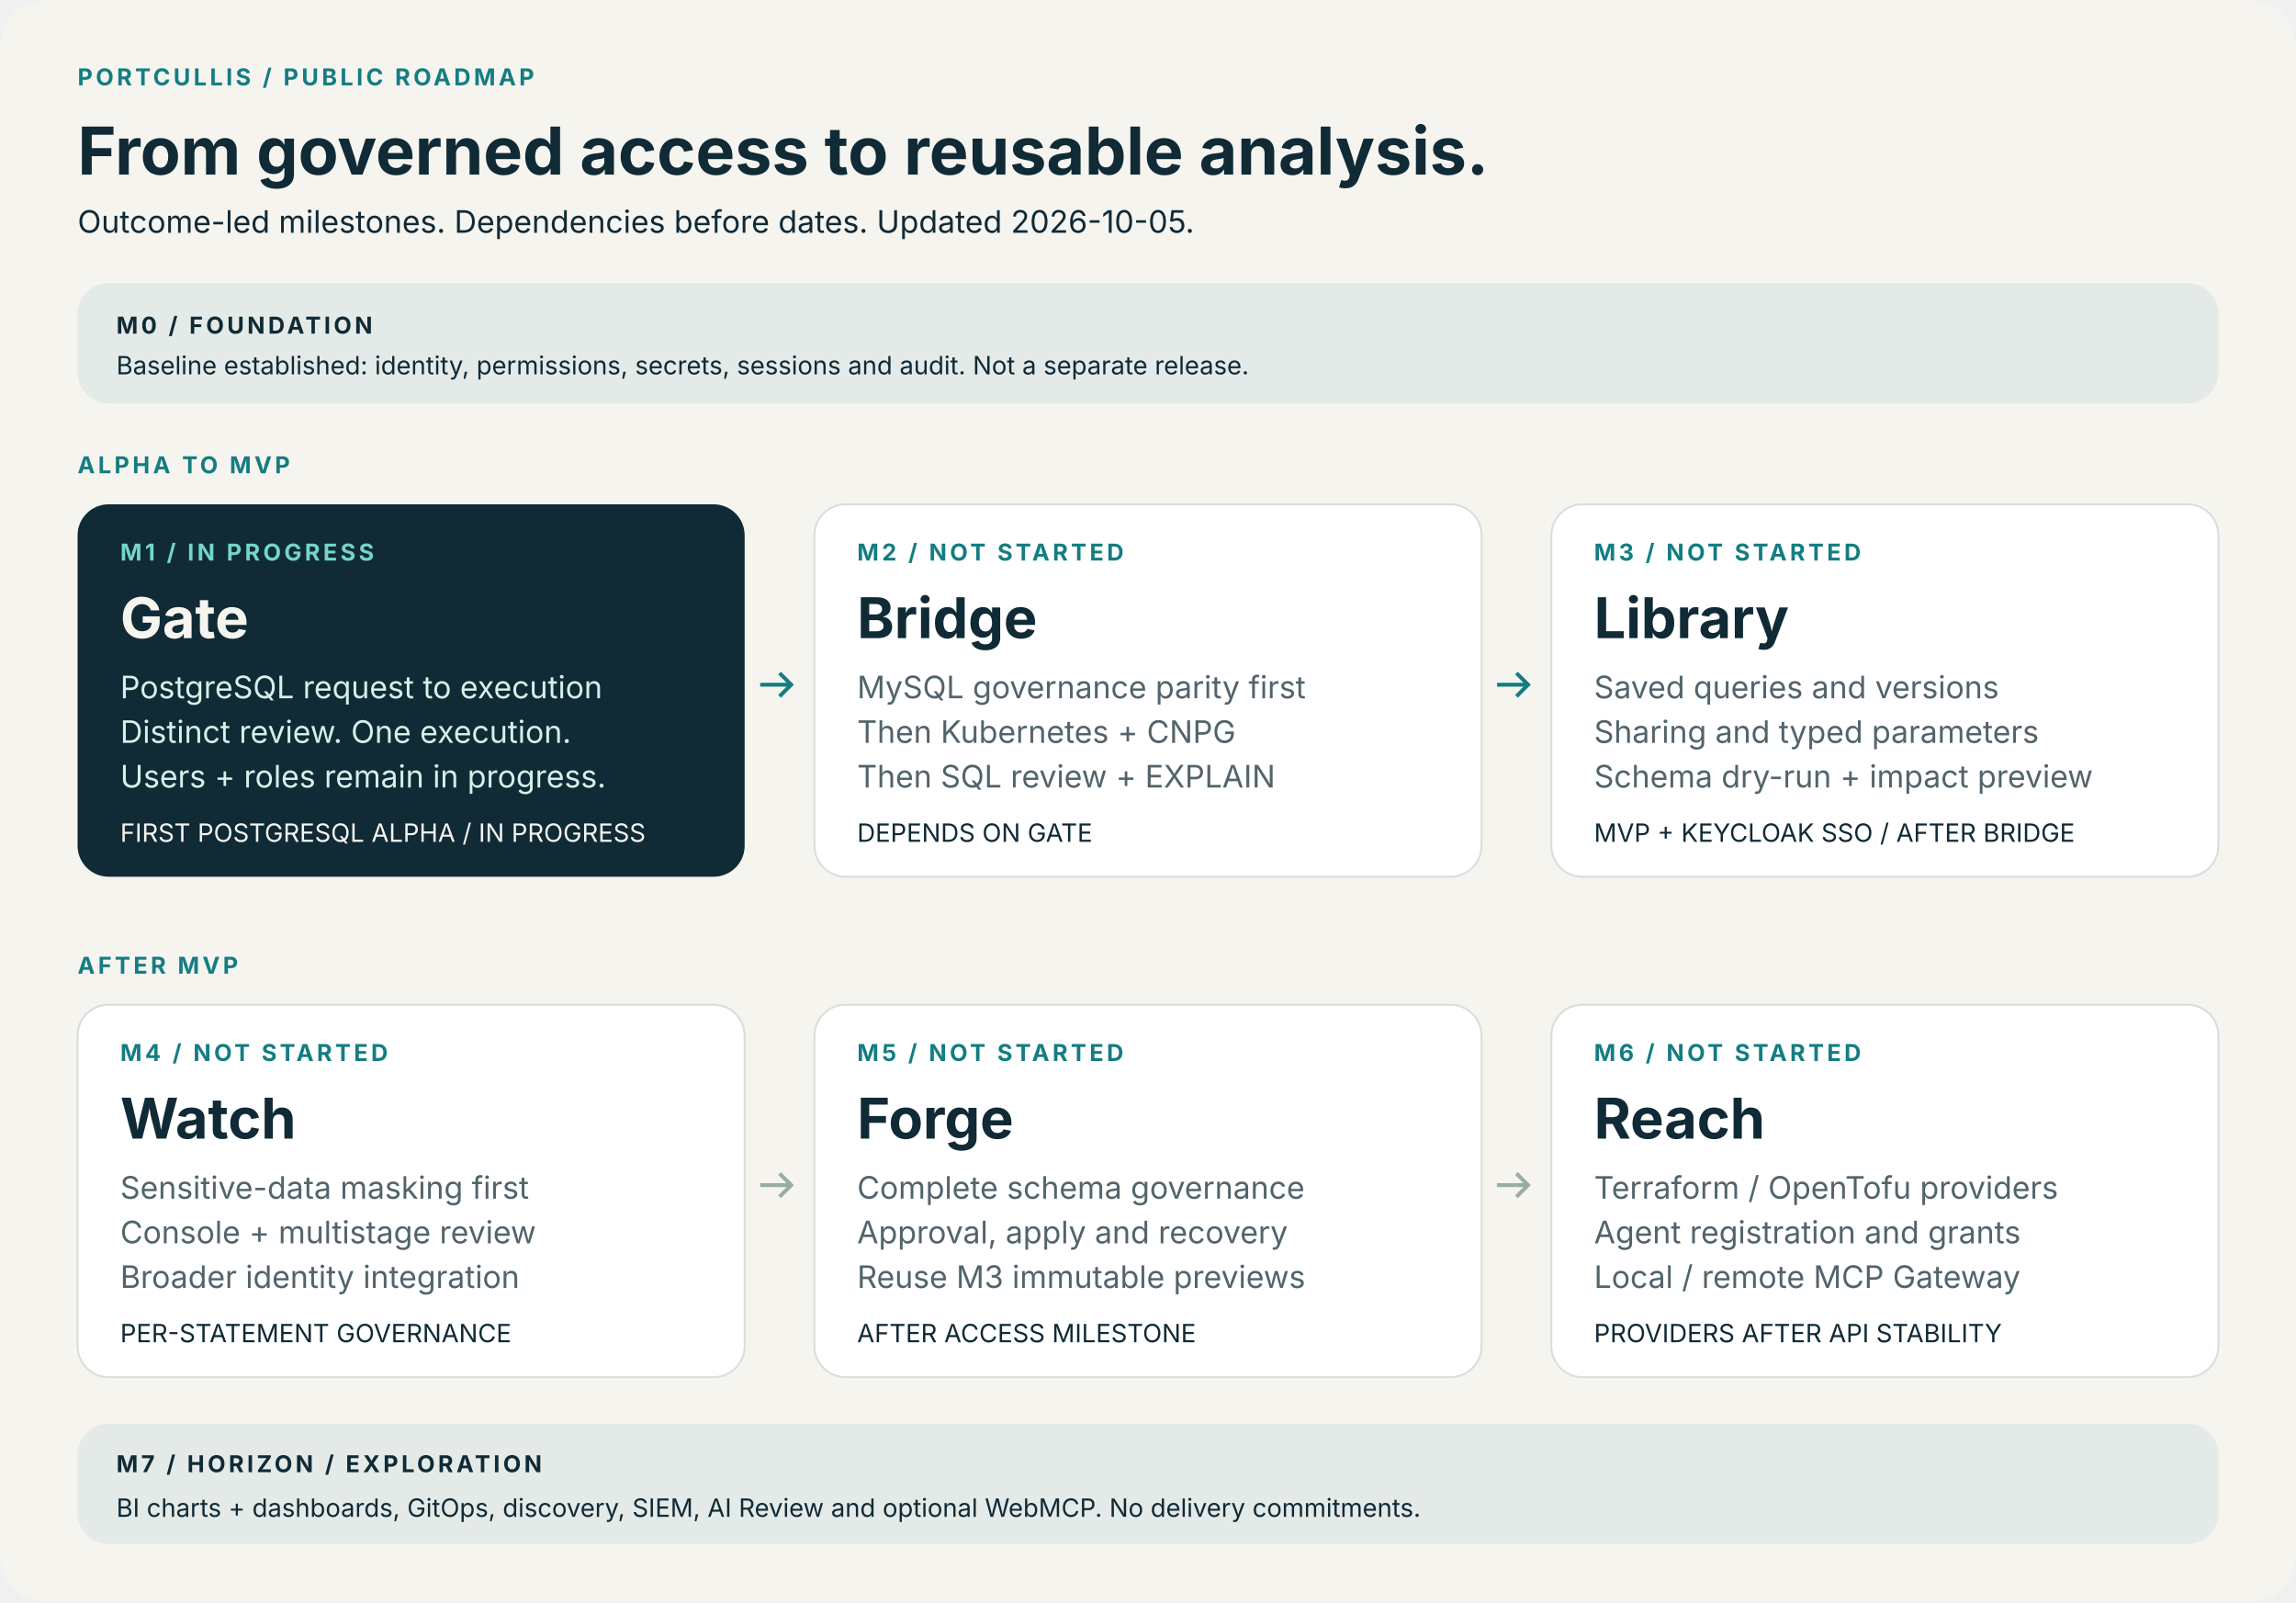
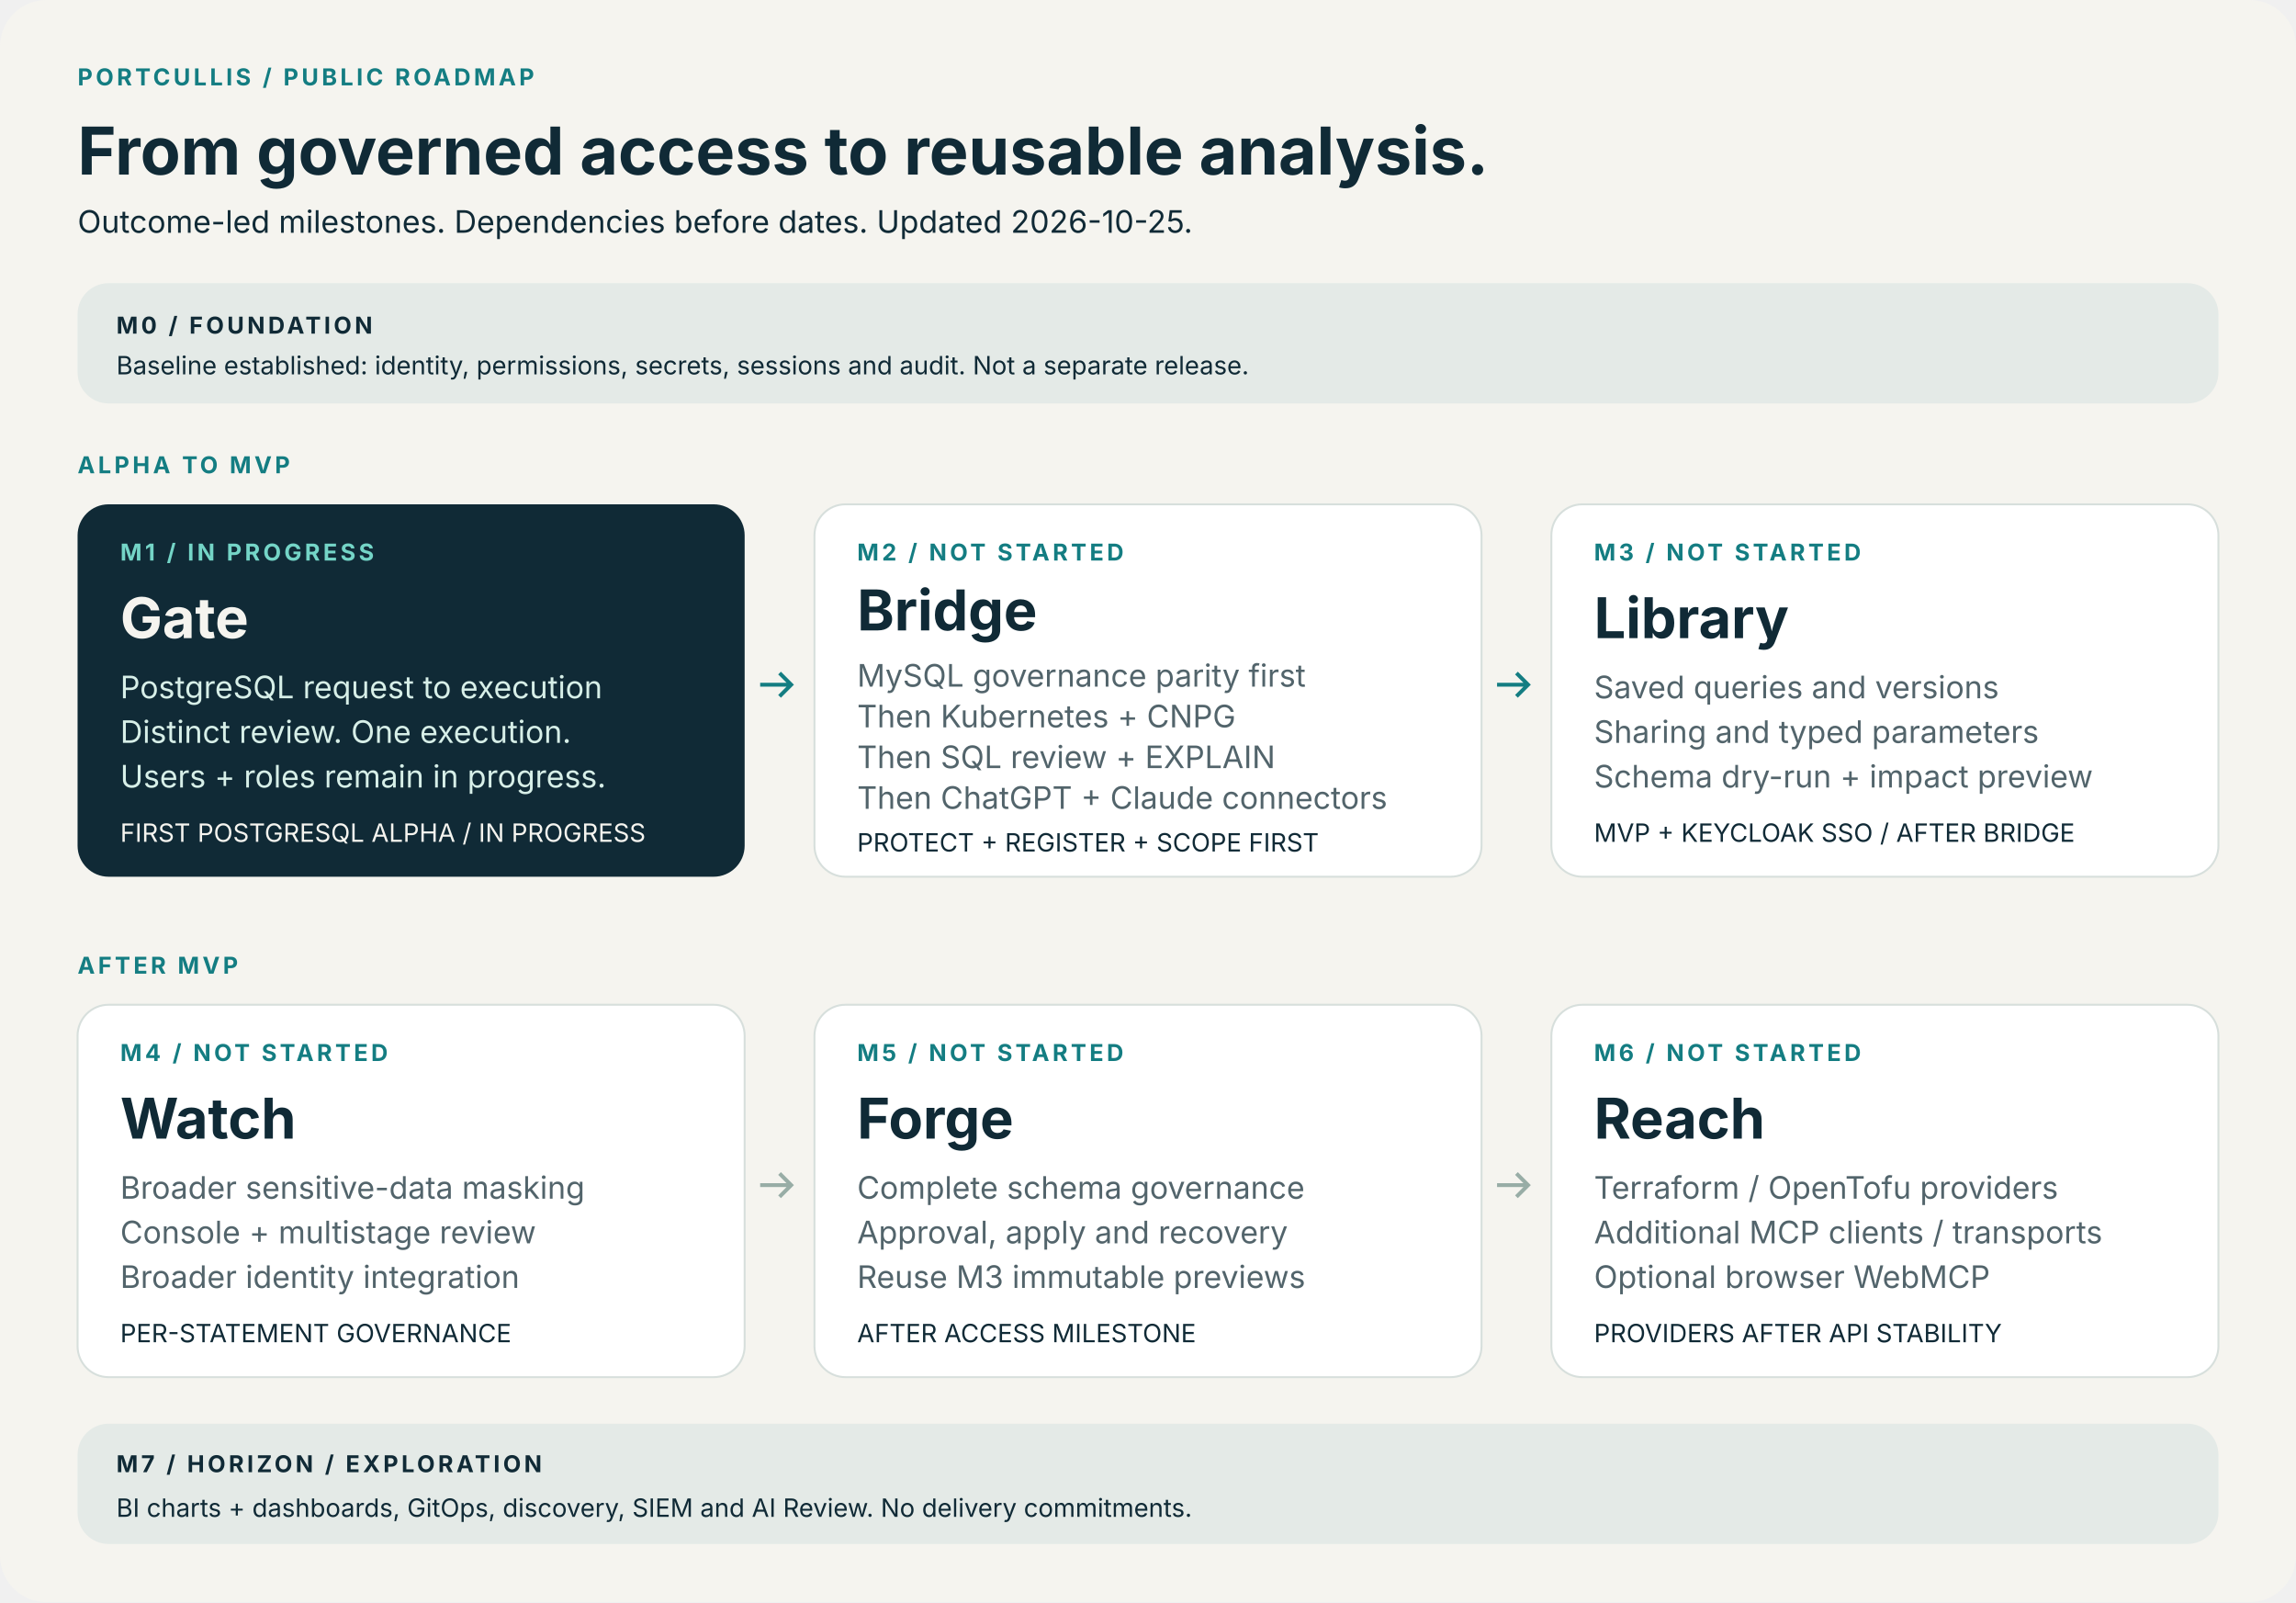
<svg xmlns="http://www.w3.org/2000/svg" viewBox="0 0 1184 826" role="img" aria-labelledby="title desc">
  <style>text{font-family:system-ui,-apple-system,BlinkMacSystemFont,Segoe UI,sans-serif} .label{font-size:12px;font-weight:700;letter-spacing:1.6px} .copy{font-size:16px} .name{font-size:29px;font-weight:750} .small{font-size:13px}</style>
  <rect width="1184" height="826" rx="24" fill="#F5F4EF" />
  <text x="40" y="44" class="label" fill="#147D82">PORTCULLIS / PUBLIC ROADMAP</text>
  <text x="40" y="90" fill="#102A36" font-size="34" font-weight="750">From governed access to reusable analysis.</text>
-   <text x="40" y="120" class="copy" fill="#102A36">Outcome-led milestones. Dependencies before dates. Updated 2026-10-05.</text>
+   <text x="40" y="120" class="copy" fill="#102A36">Outcome-led milestones. Dependencies before dates. Updated 2026-10-25.</text>
  <rect x="40" y="146" width="1104" height="62" rx="16" fill="#E4EAE7" stroke="none" />
  <text x="60" y="172" class="label" fill="#102A36">M0 / FOUNDATION</text>
  <text x="60" y="193" class="small" fill="#102A36">Baseline established: identity, permissions, secrets, sessions and audit. Not a separate release.</text>
  <text x="40" y="244" class="label" fill="#147D82">ALPHA TO MVP</text>
  <rect x="40" y="260" width="344" height="192" rx="16" fill="#102A36" stroke="none" />
  <text x="62" y="289" class="label" fill="#74D5C7">M1 / IN PROGRESS</text>
  <text x="62" y="329" class="name" fill="#F5F4EF">Gate</text>
  <text x="62" y="360" class="copy" fill="#D7EFE8">PostgreSQL request to execution</text>
  <text x="62" y="383" class="copy" fill="#D7EFE8">Distinct review. One execution.</text>
  <text x="62" y="406" class="copy" fill="#D7EFE8">Users + roles remain in progress.</text>
  <text x="62" y="434" class="small" fill="#F5F4EF">FIRST POSTGRESQL ALPHA / IN PROGRESS</text>
  <rect x="420" y="260" width="344" height="192" rx="16" fill="#FFFFFF" stroke="#D7DFDC" />
  <text x="442" y="289" class="label" fill="#147D82">M2 / NOT STARTED</text>
-   <text x="442" y="329" class="name" fill="#102A36">Bridge</text>
-   <text x="442" y="360" class="copy" fill="#52646B">MySQL governance parity first</text>
-   <text x="442" y="383" class="copy" fill="#52646B">Then Kubernetes + CNPG</text>
-   <text x="442" y="406" class="copy" fill="#52646B">Then SQL review + EXPLAIN</text>
-   <text x="442" y="434" class="small" fill="#102A36">DEPENDS ON GATE</text>
+   <text x="442" y="325" class="name" fill="#102A36">Bridge</text>
+   <text x="442" y="354" class="copy" fill="#52646B">MySQL governance parity first</text>
+   <text x="442" y="375" class="copy" fill="#52646B">Then Kubernetes + CNPG</text>
+   <text x="442" y="396" class="copy" fill="#52646B">Then SQL review + EXPLAIN</text>
+   <text x="442" y="417" class="copy" fill="#52646B">Then ChatGPT + Claude connectors</text>
+   <text x="442" y="439" class="small" fill="#102A36">PROTECT + REGISTER + SCOPE FIRST</text>
  <rect x="800" y="260" width="344" height="192" rx="16" fill="#FFFFFF" stroke="#D7DFDC" />
  <text x="822" y="289" class="label" fill="#147D82">M3 / NOT STARTED</text>
  <text x="822" y="329" class="name" fill="#102A36">Library</text>
  <text x="822" y="360" class="copy" fill="#52646B">Saved queries and versions</text>
  <text x="822" y="383" class="copy" fill="#52646B">Sharing and typed parameters</text>
  <text x="822" y="406" class="copy" fill="#52646B">Schema dry-run + impact preview</text>
  <text x="822" y="434" class="small" fill="#102A36">MVP + KEYCLOAK SSO / AFTER BRIDGE</text>
  <path d="M392 353h16m-6-6 6 6-6 6" fill="none" stroke="#147D82" stroke-width="2" />
  <path d="M772 353h16m-6-6 6 6-6 6" fill="none" stroke="#147D82" stroke-width="2" />
  <text x="40" y="502" class="label" fill="#147D82">AFTER MVP</text>
  <rect x="40" y="518" width="344" height="192" rx="16" fill="#FFFFFF" stroke="#D7DFDC" />
  <text x="62" y="547" class="label" fill="#147D82">M4 / NOT STARTED</text>
  <text x="62" y="587" class="name" fill="#102A36">Watch</text>
-   <text x="62" y="618" class="copy" fill="#52646B">Sensitive-data masking first</text>
+   <text x="62" y="618" class="copy" fill="#52646B">Broader sensitive-data masking</text>
  <text x="62" y="641" class="copy" fill="#52646B">Console + multistage review</text>
  <text x="62" y="664" class="copy" fill="#52646B">Broader identity integration</text>
  <text x="62" y="692" class="small" fill="#102A36">PER-STATEMENT GOVERNANCE</text>
  <rect x="420" y="518" width="344" height="192" rx="16" fill="#FFFFFF" stroke="#D7DFDC" />
  <text x="442" y="547" class="label" fill="#147D82">M5 / NOT STARTED</text>
  <text x="442" y="587" class="name" fill="#102A36">Forge</text>
  <text x="442" y="618" class="copy" fill="#52646B">Complete schema governance</text>
  <text x="442" y="641" class="copy" fill="#52646B">Approval, apply and recovery</text>
  <text x="442" y="664" class="copy" fill="#52646B">Reuse M3 immutable previews</text>
  <text x="442" y="692" class="small" fill="#102A36">AFTER ACCESS MILESTONE</text>
  <rect x="800" y="518" width="344" height="192" rx="16" fill="#FFFFFF" stroke="#D7DFDC" />
  <text x="822" y="547" class="label" fill="#147D82">M6 / NOT STARTED</text>
  <text x="822" y="587" class="name" fill="#102A36">Reach</text>
  <text x="822" y="618" class="copy" fill="#52646B">Terraform / OpenTofu providers</text>
-   <text x="822" y="641" class="copy" fill="#52646B">Agent registration and grants</text>
-   <text x="822" y="664" class="copy" fill="#52646B">Local / remote MCP Gateway</text>
+   <text x="822" y="641" class="copy" fill="#52646B">Additional MCP clients / transports</text>
+   <text x="822" y="664" class="copy" fill="#52646B">Optional browser WebMCP</text>
  <text x="822" y="692" class="small" fill="#102A36">PROVIDERS AFTER API STABILITY</text>
  <path d="M392 611h16m-6-6 6 6-6 6" fill="none" stroke="#98ADA6" stroke-width="2" />
  <path d="M772 611h16m-6-6 6 6-6 6" fill="none" stroke="#98ADA6" stroke-width="2" />
  <rect x="40" y="734" width="1104" height="62" rx="16" fill="#E4EAE7" stroke="none" />
  <text x="60" y="759" class="label" fill="#102A36">M7 / HORIZON / EXPLORATION</text>
-   <text x="60" y="782" class="small" fill="#102A36">BI charts + dashboards, GitOps, discovery, SIEM, AI Review and optional WebMCP. No delivery commitments.</text>
+   <text x="60" y="782" class="small" fill="#102A36">BI charts + dashboards, GitOps, discovery, SIEM and AI Review. No delivery commitments.</text>
</svg>
